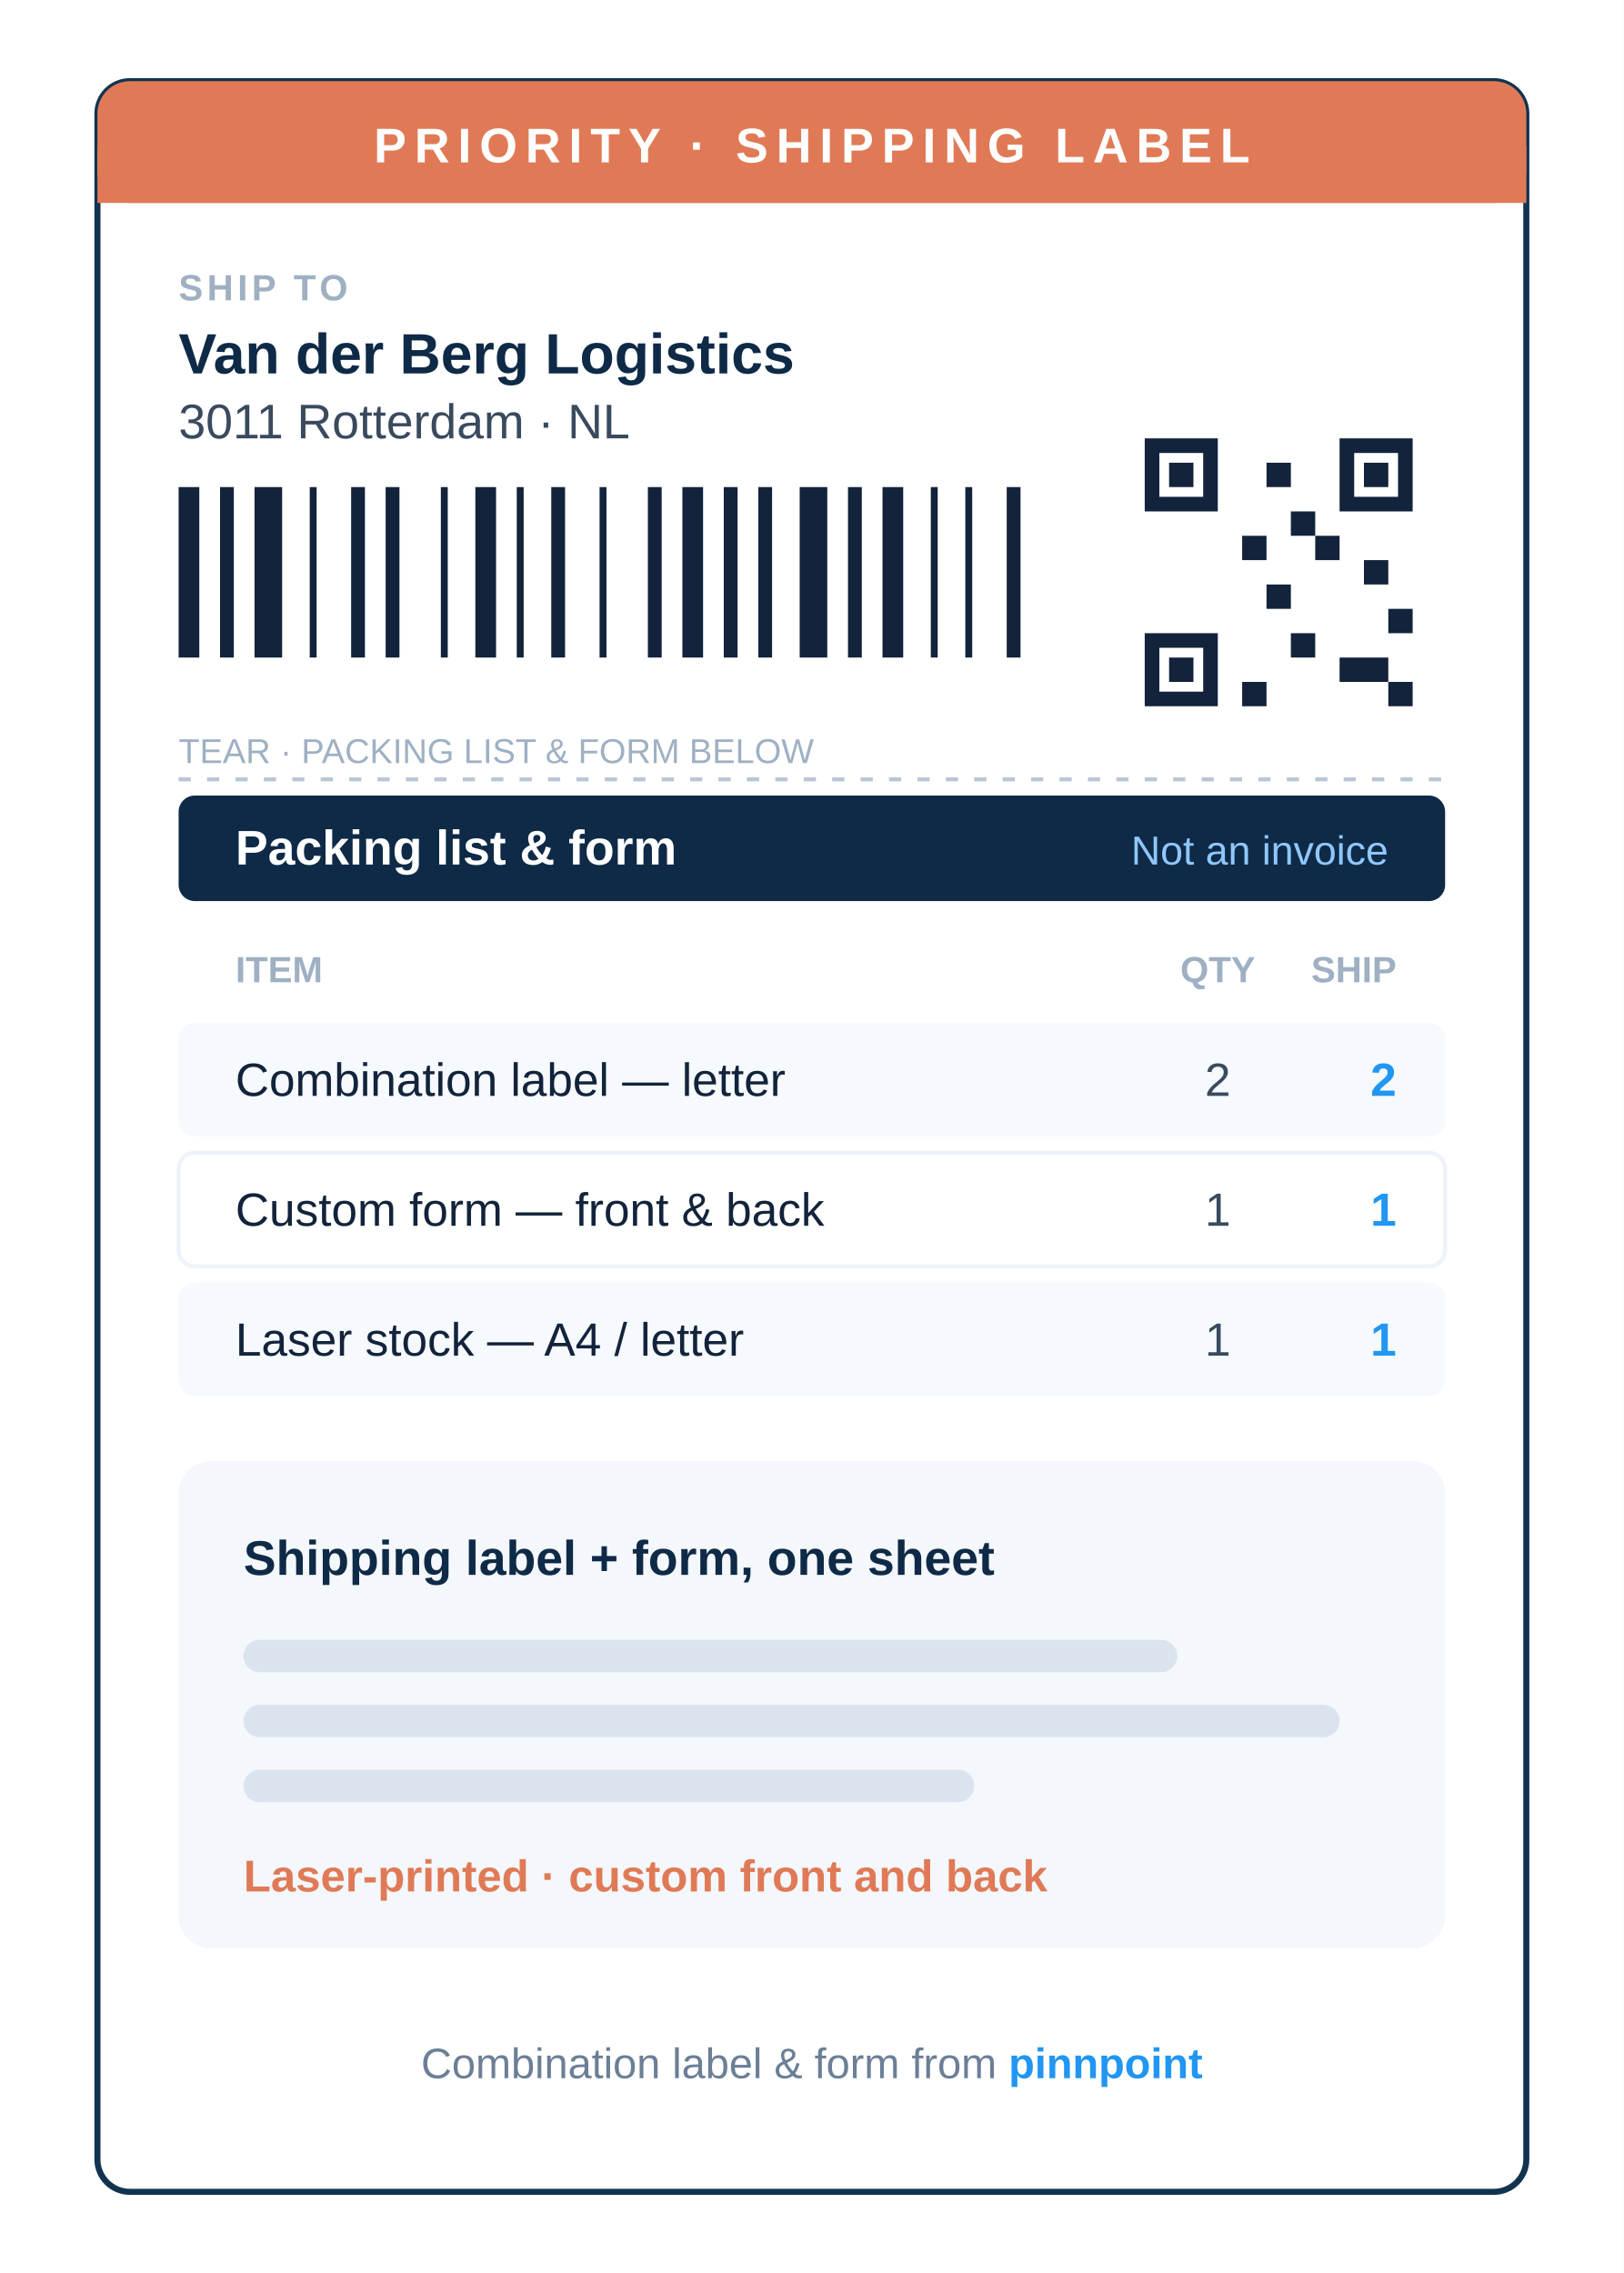
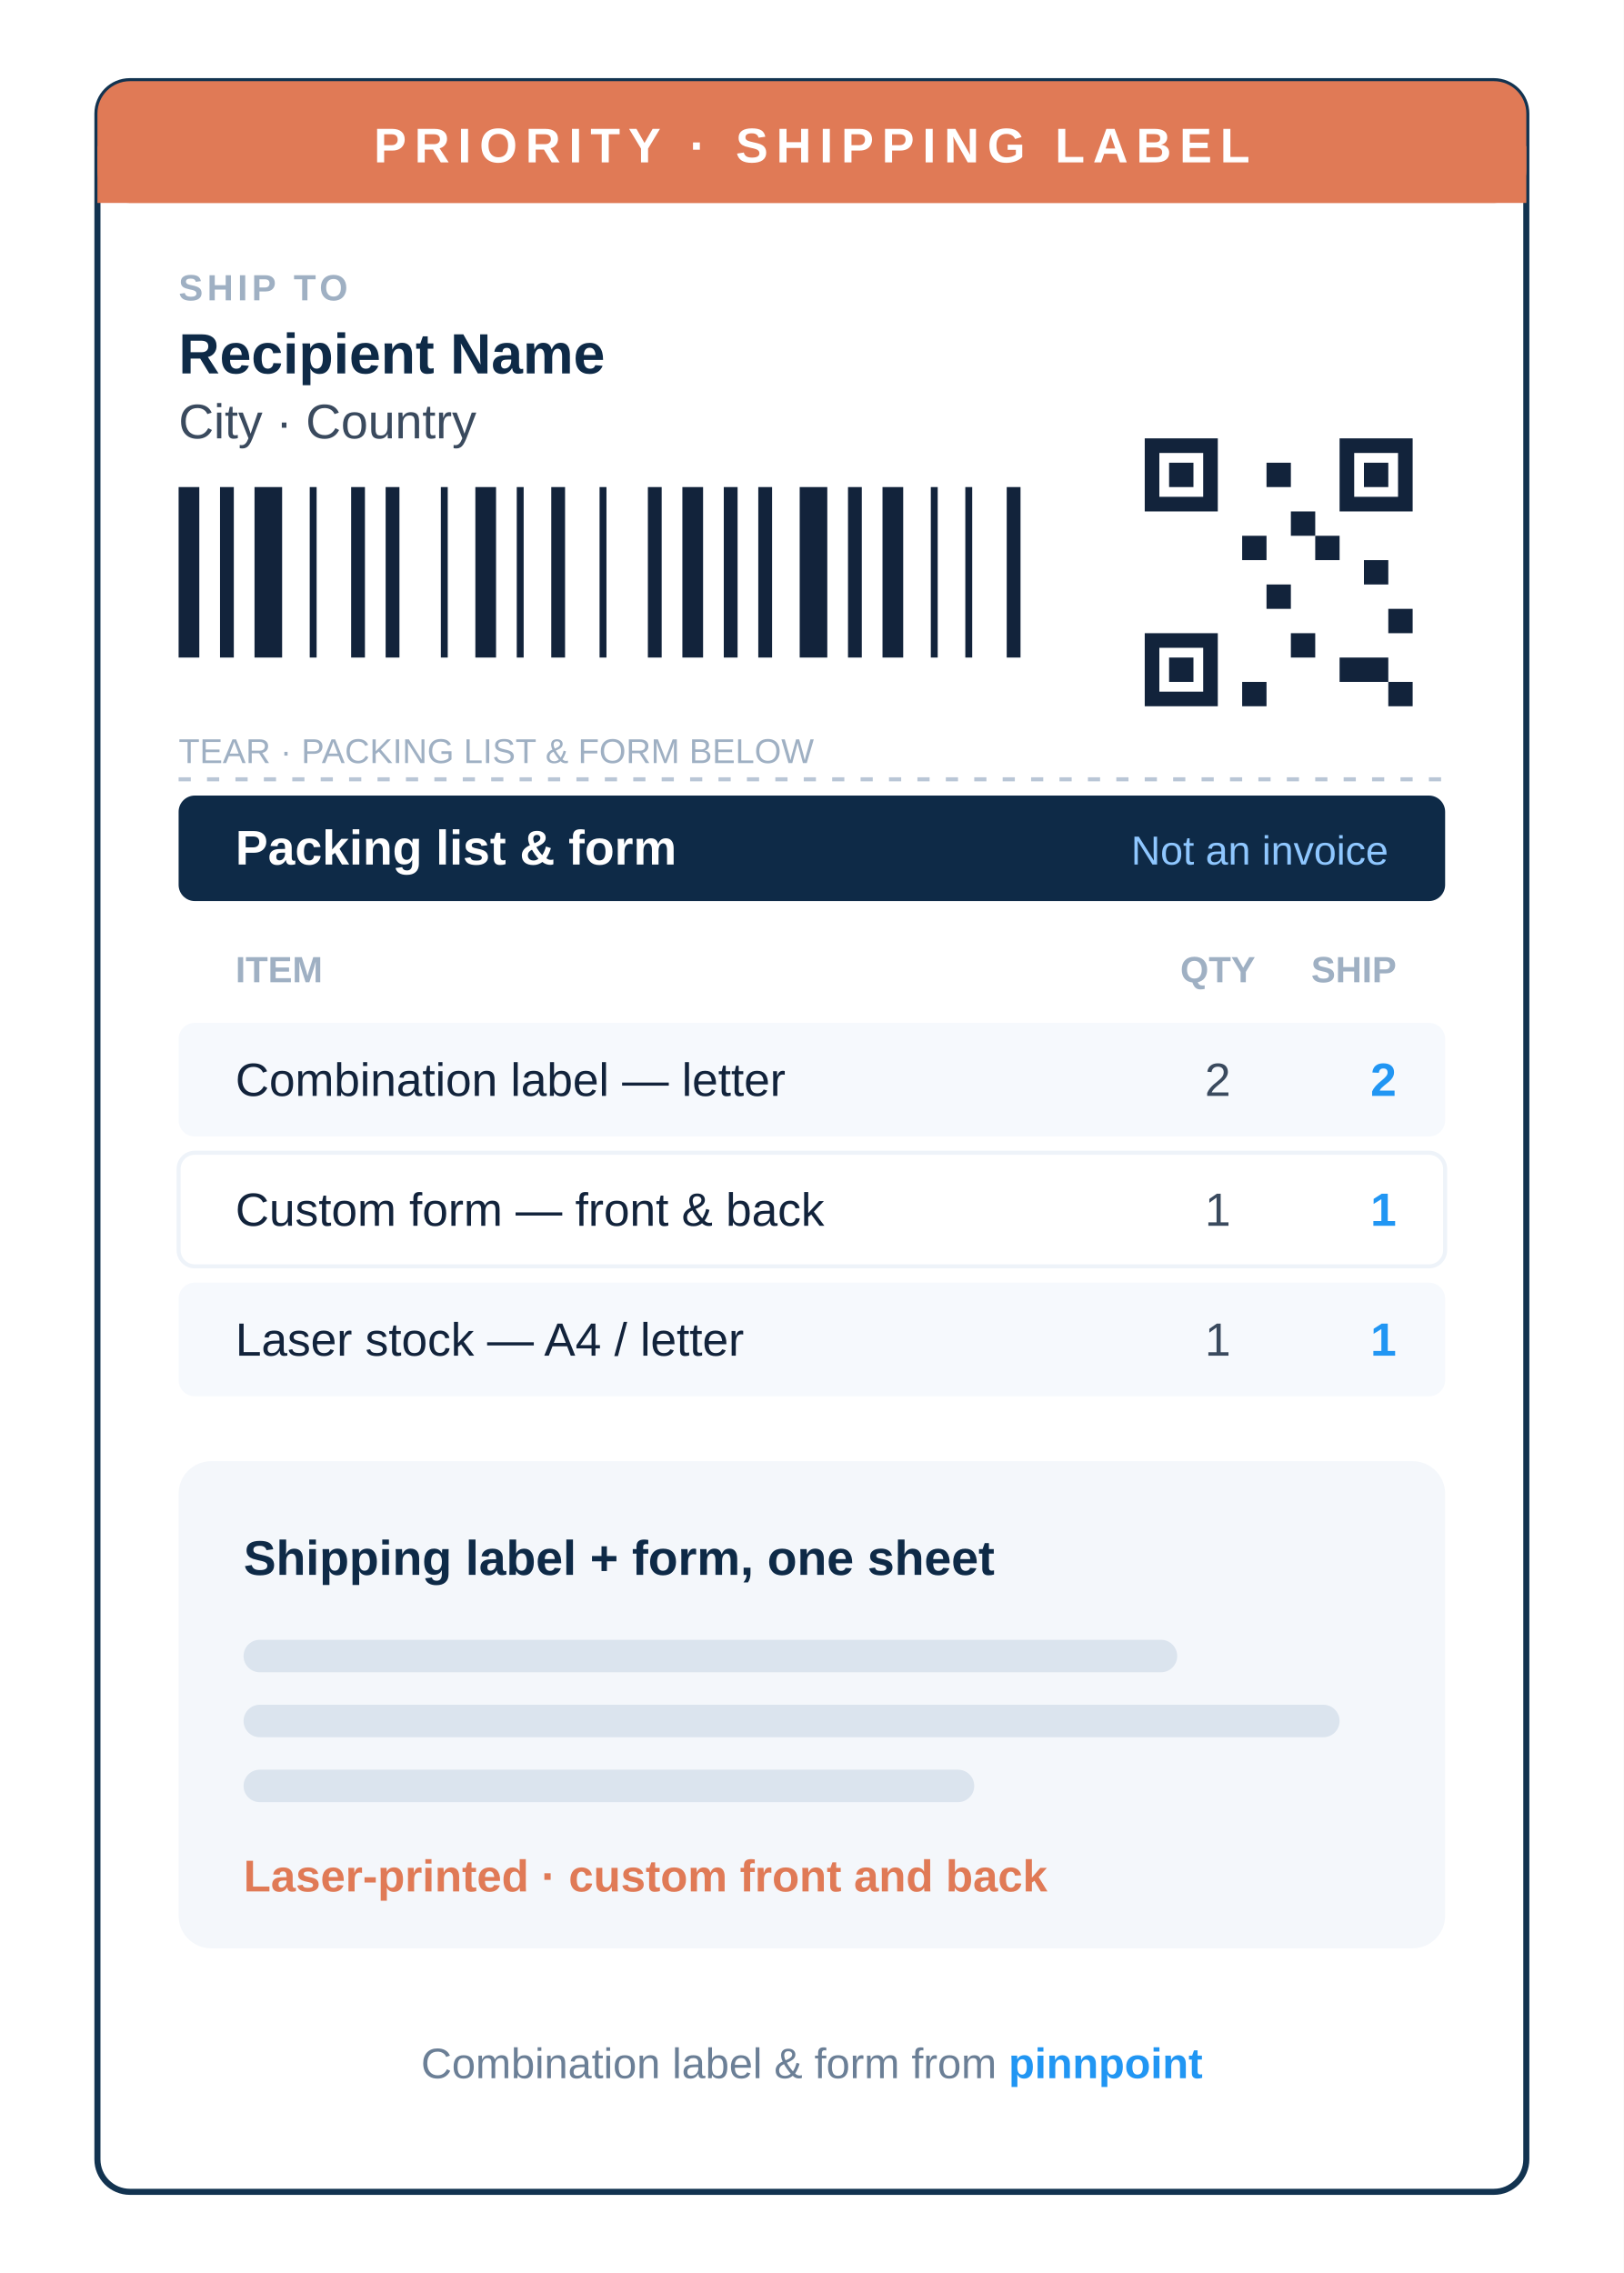
<svg xmlns="http://www.w3.org/2000/svg" viewBox="0 0 400 560" role="img" aria-label="Combination label and form">
  <rect width="400" height="560" fill="#fff" />
  <rect x="24" y="20" width="352" height="520" rx="8" fill="#fff" stroke="#123350" stroke-width="1.5" />
  <rect x="24" y="20" width="352" height="30" rx="8" fill="#e07a56" />
  <rect x="24" y="36" width="352" height="14" fill="#e07a56" />
  <text x="200" y="40" text-anchor="middle" font-family="Arial,Helvetica,sans-serif" font-size="12" font-weight="800" letter-spacing="2" fill="#fff">PRIORITY · SHIPPING LABEL</text>
  <text x="44" y="74" font-family="Arial,Helvetica,sans-serif" font-size="9" font-weight="700" letter-spacing="1" fill="#9fb0c3">SHIP TO</text>
-   <text x="44" y="92" font-family="Arial,Helvetica,sans-serif" font-size="14" font-weight="800" fill="#0e2a47">Van der Berg Logistics</text>
-   <text x="44" y="108" font-family="Arial,Helvetica,sans-serif" font-size="12" fill="#3a4a5e">3011 Rotterdam · NL</text>
+   <text x="44" y="92" font-family="Arial,Helvetica,sans-serif" font-size="14" font-weight="800" fill="#0e2a47">Recipient Name</text>
+   <text x="44" y="108" font-family="Arial,Helvetica,sans-serif" font-size="12" fill="#3a4a5e">City · Country</text>
  <rect x="44" y="120" width="5.1" height="42" fill="#12233b" />
  <rect x="54.2" y="120" width="3.4" height="42" fill="#12233b" />
  <rect x="62.7" y="120" width="6.8" height="42" fill="#12233b" />
  <rect x="76.3" y="120" width="1.7" height="42" fill="#12233b" />
  <rect x="86.5" y="120" width="3.4" height="42" fill="#12233b" />
  <rect x="95" y="120" width="3.4" height="42" fill="#12233b" />
  <rect x="108.6" y="120" width="1.7" height="42" fill="#12233b" />
  <rect x="117.1" y="120" width="5.1" height="42" fill="#12233b" />
  <rect x="127.3" y="120" width="1.7" height="42" fill="#12233b" />
  <rect x="135.8" y="120" width="3.4" height="42" fill="#12233b" />
  <rect x="147.7" y="120" width="1.7" height="42" fill="#12233b" />
  <rect x="159.6" y="120" width="3.4" height="42" fill="#12233b" />
  <rect x="168.1" y="120" width="5.1" height="42" fill="#12233b" />
  <rect x="178.3" y="120" width="3.4" height="42" fill="#12233b" />
  <rect x="186.8" y="120" width="3.4" height="42" fill="#12233b" />
  <rect x="197" y="120" width="6.8" height="42" fill="#12233b" />
  <rect x="208.9" y="120" width="3.4" height="42" fill="#12233b" />
  <rect x="217.4" y="120" width="5.1" height="42" fill="#12233b" />
  <rect x="229.3" y="120" width="1.7" height="42" fill="#12233b" />
  <rect x="237.8" y="120" width="1.7" height="42" fill="#12233b" />
  <rect x="248" y="120" width="3.4" height="42" fill="#12233b" />
  <g transform="translate(282,108)">
    <rect x="0" y="0" width="66" height="66" fill="#fff" />
    <rect x="0" y="0" width="18" height="18" fill="#12233b" />
    <rect x="3.6" y="3.6" width="10.8" height="10.8" fill="#fff" />
    <rect x="6" y="6" width="6" height="6" fill="#12233b" />
    <rect x="48" y="0" width="18" height="18" fill="#12233b" />
    <rect x="51.6" y="3.6" width="10.8" height="10.8" fill="#fff" />
    <rect x="54" y="6" width="6" height="6" fill="#12233b" />
    <rect x="0" y="48" width="18" height="18" fill="#12233b" />
    <rect x="3.6" y="51.6" width="10.8" height="10.8" fill="#fff" />
    <rect x="6" y="54" width="6" height="6" fill="#12233b" />
    <rect x="30" y="6" width="6" height="6" fill="#12233b" />
    <rect x="36" y="18" width="6" height="6" fill="#12233b" />
    <rect x="24" y="24" width="6" height="6" fill="#12233b" />
    <rect x="42" y="24" width="6" height="6" fill="#12233b" />
    <rect x="30" y="36" width="6" height="6" fill="#12233b" />
    <rect x="54" y="30" width="6" height="6" fill="#12233b" />
    <rect x="60" y="42" width="6" height="6" fill="#12233b" />
    <rect x="36" y="48" width="6" height="6" fill="#12233b" />
    <rect x="48" y="54" width="6" height="6" fill="#12233b" />
    <rect x="60" y="60" width="6" height="6" fill="#12233b" />
    <rect x="24" y="60" width="6" height="6" fill="#12233b" />
    <rect x="54" y="54" width="6" height="6" fill="#12233b" />
  </g>
  <line x1="44" y1="192" x2="356" y2="192" stroke="#b9c6d6" stroke-width="1" stroke-dasharray="3 4" />
  <text x="44" y="188" font-family="Arial,Helvetica,sans-serif" font-size="8.5" fill="#9fb0c3">TEAR · PACKING LIST &amp; FORM BELOW</text>
  <rect x="44" y="196" width="312" height="26" rx="4" fill="#0e2a47" />
  <text x="58" y="213" font-family="Arial,Helvetica,sans-serif" font-size="12" font-weight="800" fill="#fff">Packing list &amp; form</text>
  <text x="342" y="213" text-anchor="end" font-family="Arial,Helvetica,sans-serif" font-size="10" fill="#8fc7ff">Not an invoice</text>
  <text x="58" y="242" font-family="Arial,Helvetica,sans-serif" font-size="9" font-weight="700" fill="#9fb0c3">ITEM</text>
  <text x="300" y="242" text-anchor="middle" font-family="Arial,Helvetica,sans-serif" font-size="9" font-weight="700" fill="#9fb0c3">QTY</text>
  <text x="344" y="242" text-anchor="end" font-family="Arial,Helvetica,sans-serif" font-size="9" font-weight="700" fill="#9fb0c3">SHIP</text>
  <g font-family="Arial,Helvetica,sans-serif">
    <rect x="44" y="252" width="312" height="28" rx="4" fill="#f6f9fd" />
    <text x="58" y="270" font-size="11.5" fill="#12233b">Combination label — letter</text>
    <text x="300" y="270" text-anchor="middle" font-size="11.5" fill="#3a4a5e">2</text>
    <text x="344" y="270" text-anchor="end" font-size="11.5" font-weight="700" fill="#2196f3">2</text>
    <rect x="44" y="284" width="312" height="28" rx="4" fill="#fff" stroke="#eef3f9" />
    <text x="58" y="302" font-size="11.5" fill="#12233b">Custom form — front &amp; back</text>
    <text x="300" y="302" text-anchor="middle" font-size="11.5" fill="#3a4a5e">1</text>
    <text x="344" y="302" text-anchor="end" font-size="11.5" font-weight="700" fill="#2196f3">1</text>
    <rect x="44" y="316" width="312" height="28" rx="4" fill="#f6f9fd" />
    <text x="58" y="334" font-size="11.5" fill="#12233b">Laser stock — A4 / letter</text>
    <text x="300" y="334" text-anchor="middle" font-size="11.5" fill="#3a4a5e">1</text>
    <text x="344" y="334" text-anchor="end" font-size="11.5" font-weight="700" fill="#2196f3">1</text>
  </g>
  <rect x="44" y="360" width="312" height="120" rx="8" fill="#f4f7fb" />
  <text x="60" y="388" font-family="Arial,Helvetica,sans-serif" font-size="12" font-weight="800" fill="#0e2a47">Shipping label + form, one sheet</text>
  <g fill="#dbe4ee">
    <rect x="60" y="404" width="230" height="8" rx="4" />
    <rect x="60" y="420" width="270" height="8" rx="4" />
    <rect x="60" y="436" width="180" height="8" rx="4" />
  </g>
  <text x="60" y="466" font-family="Arial,Helvetica,sans-serif" font-size="11" font-weight="700" fill="#e07a56">Laser-printed · custom front and back</text>
  <text x="200" y="512" text-anchor="middle" font-family="Arial,Helvetica,sans-serif" font-size="10.5" fill="#6b7f96">Combination label &amp; form from <tspan font-weight="800" fill="#2196f3">pinnpoint</tspan>
  </text>
</svg>
